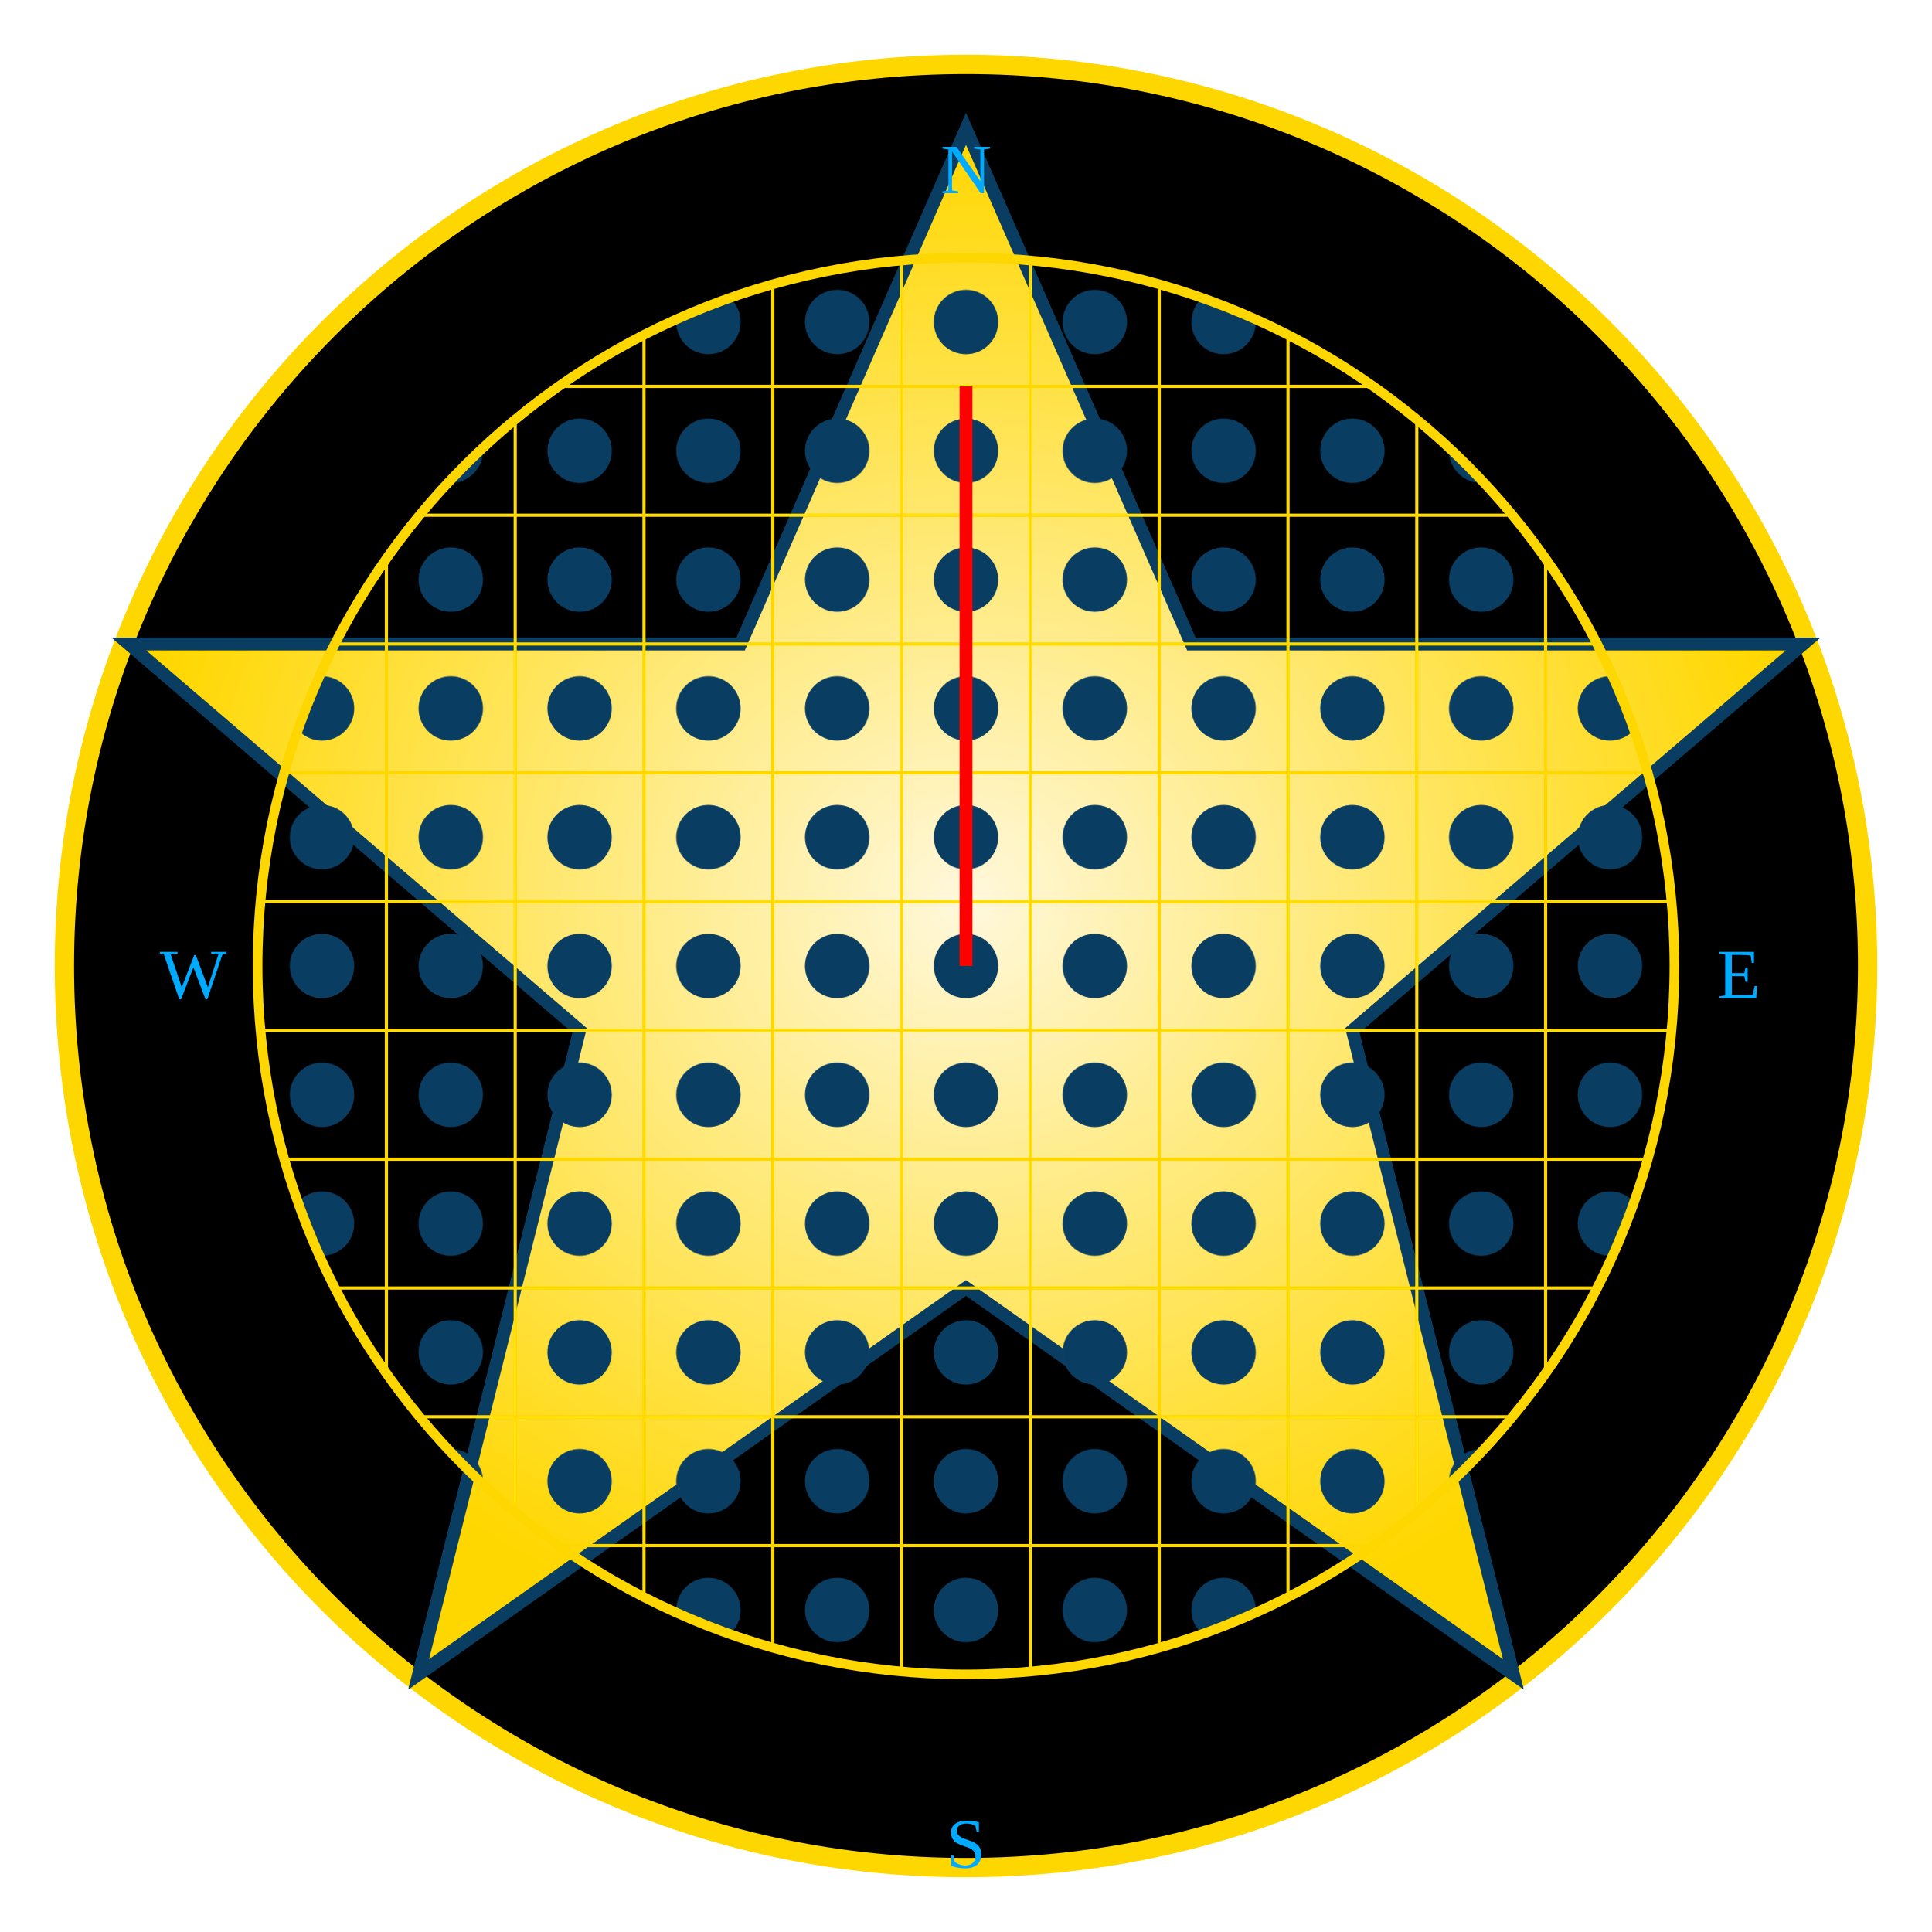
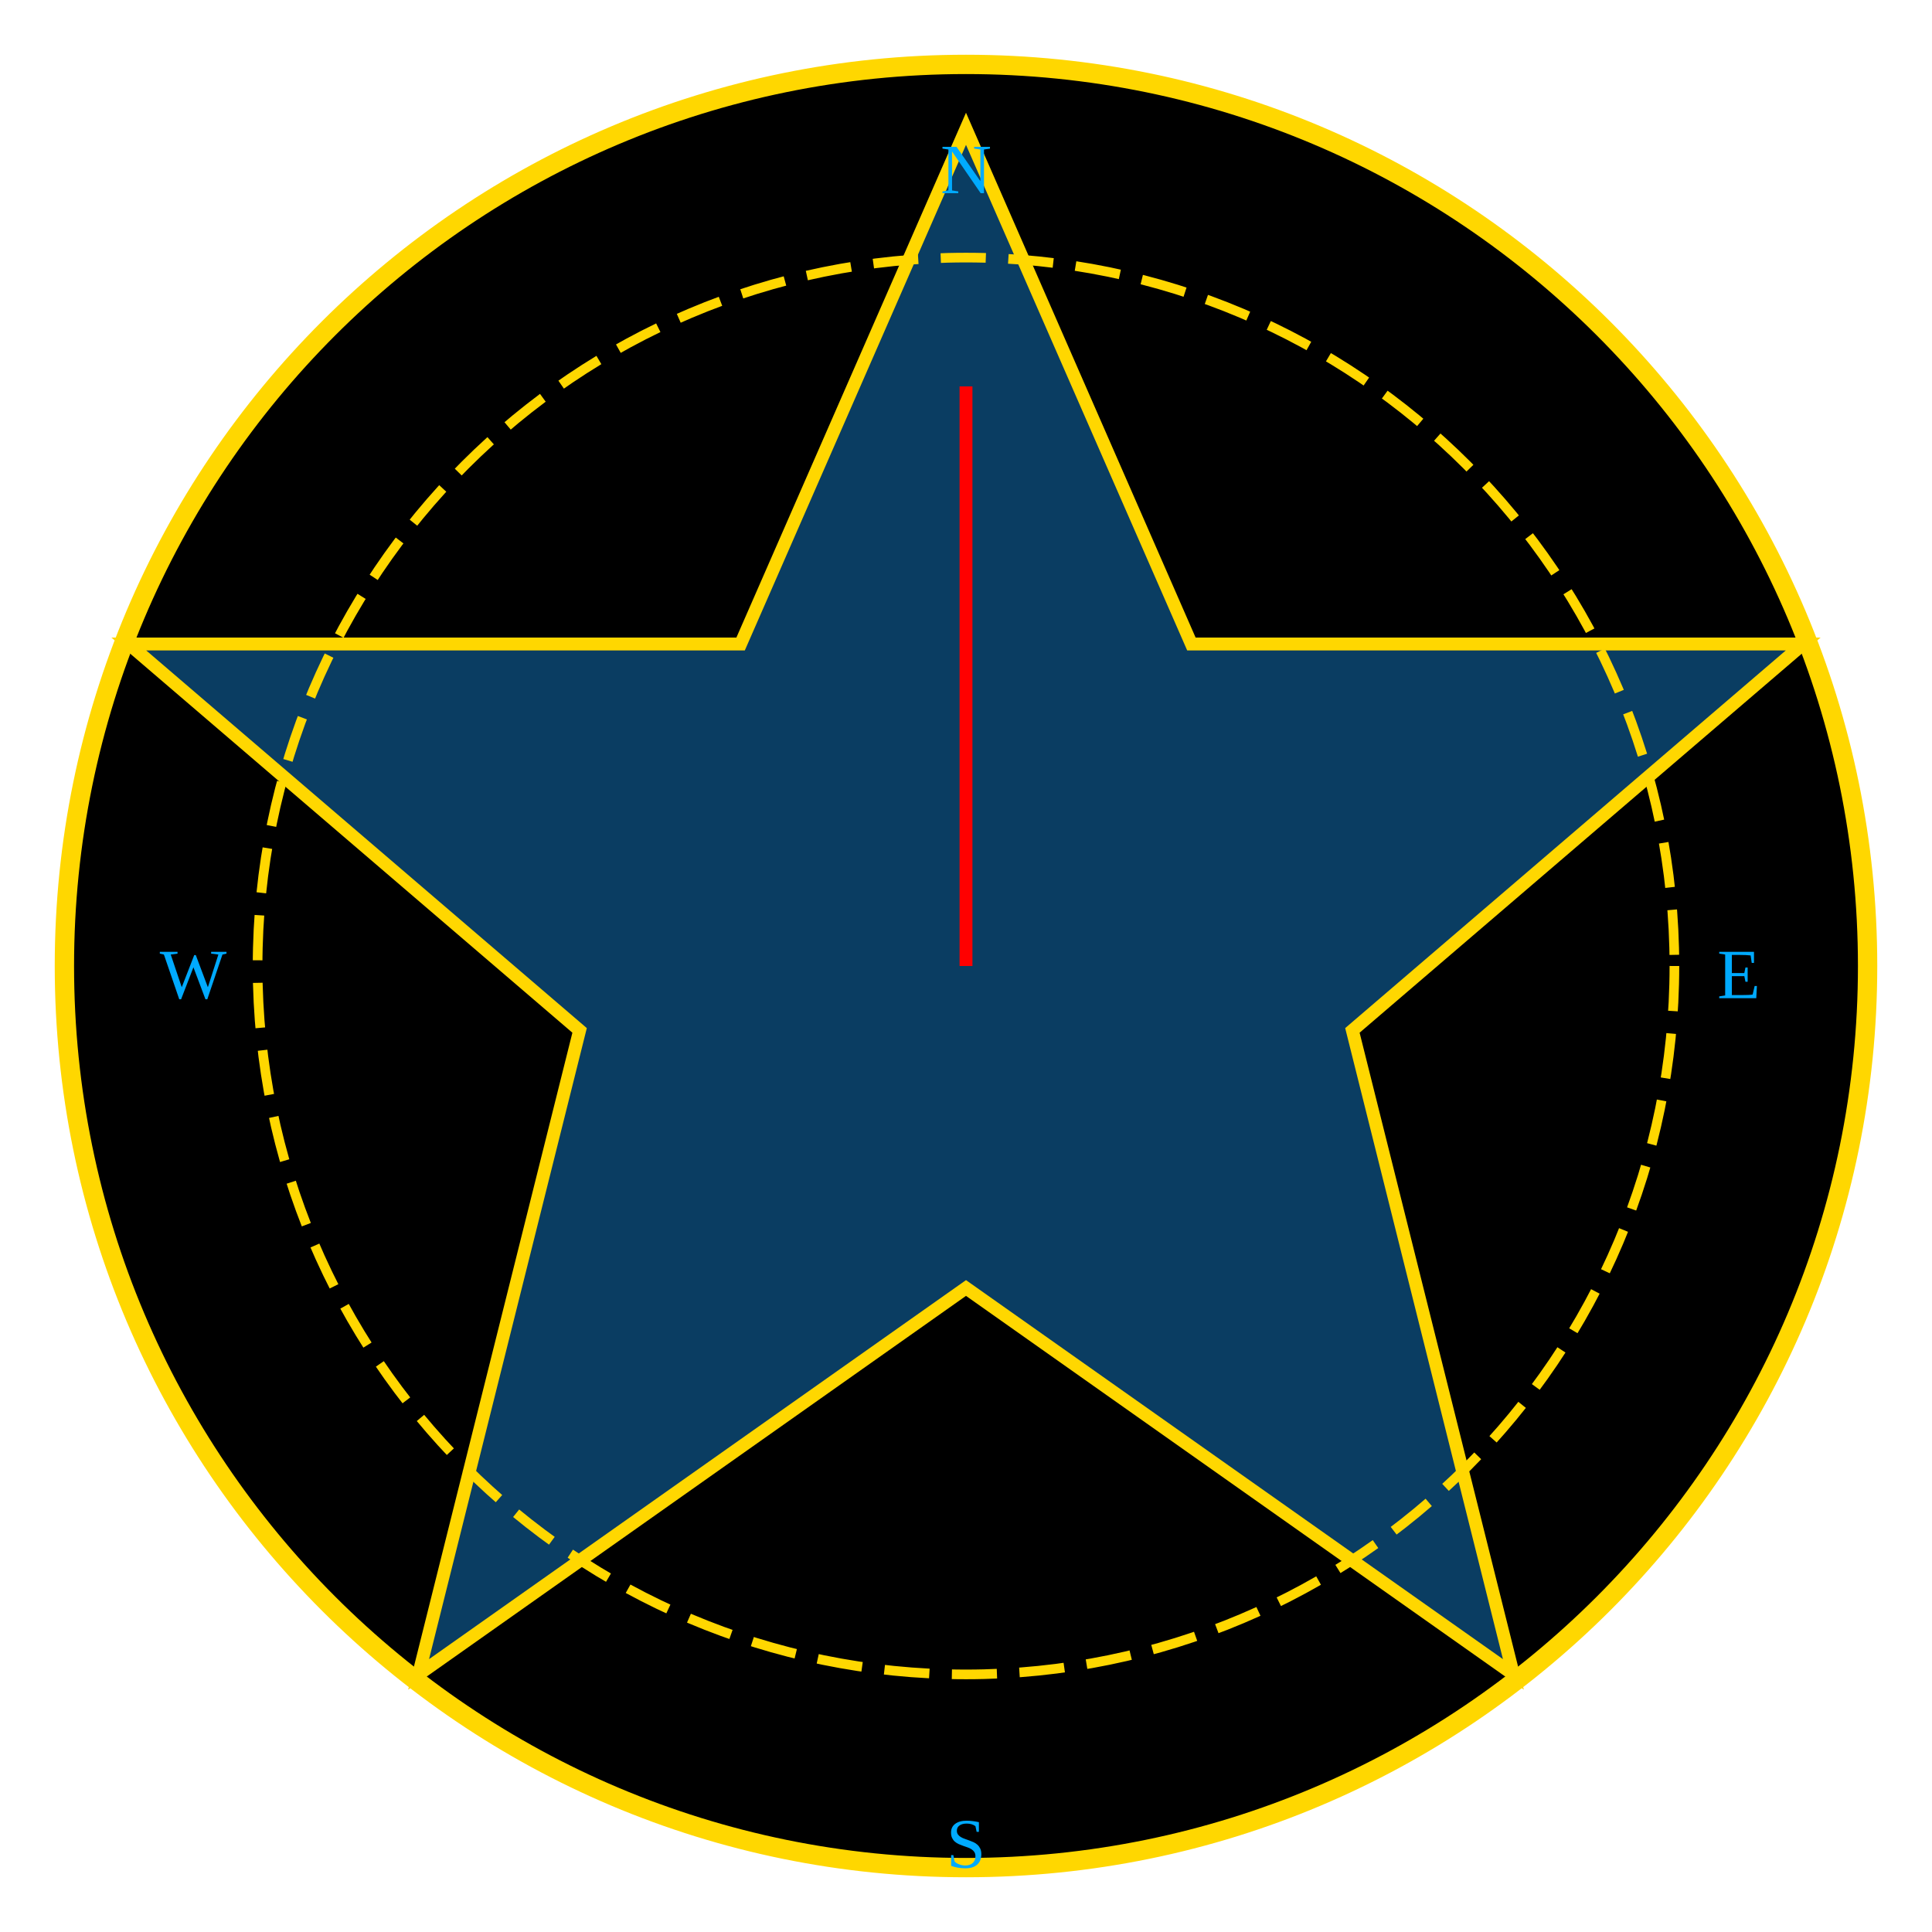
<svg xmlns="http://www.w3.org/2000/svg" viewBox="0 0 600 600">
  <circle cx="300" cy="300" r="280" fill="black" stroke="#FFD700" stroke-width="6" />
-   <defs>
-     <radialGradient id="goldGradient" cx="50%" cy="50%" r="50%">
-       <stop offset="0%" stop-color="#FFF8DC" />
-       <stop offset="100%" stop-color="#FFD700" />
-     </radialGradient>
-     <pattern id="geoPattern" width="40" height="40" patternUnits="userSpaceOnUse">
-       <circle cx="20" cy="20" r="10" fill="#0A3D62" />
-       <rect x="0" y="0" width="40" height="40" fill="none" stroke="#FFD700" stroke-width="1" />
-     </pattern>
-   </defs>
-   <polygon points="300,40 370,200 560,200 420,320 470,520 300,400 130,520 180,320 40,200 230,200" fill="url(#goldGradient)" stroke="#0A3D62" stroke-width="4" />
-   <circle cx="300" cy="300" r="220" fill="url(#geoPattern)" stroke="#FFD700" stroke-width="3" />
+   <polygon points="300,40 370,200 560,200 420,320 470,520 300,400 130,520 180,320 40,200 230,200" fill="#0A3D62" stroke="#FFD700" stroke-width="4" />
+   <circle cx="300" cy="300" r="220" fill="none" stroke="#FFD700" stroke-width="3" stroke-dasharray="14,7" />
  <text x="300" y="60" fill="#00aaff" font-family="Press Start 2P" font-size="22" text-anchor="middle">N</text>
  <text x="300" y="580" fill="#00aaff" font-family="Press Start 2P" font-size="22" text-anchor="middle">S</text>
  <text x="60" y="310" fill="#00aaff" font-family="Press Start 2P" font-size="22" text-anchor="middle">W</text>
  <text x="540" y="310" fill="#00aaff" font-family="Press Start 2P" font-size="22" text-anchor="middle">E</text>
  <rect id="needle" x="298" y="120" width="4" height="180" fill="red" transform="rotate(0,300,300)" />
</svg>
